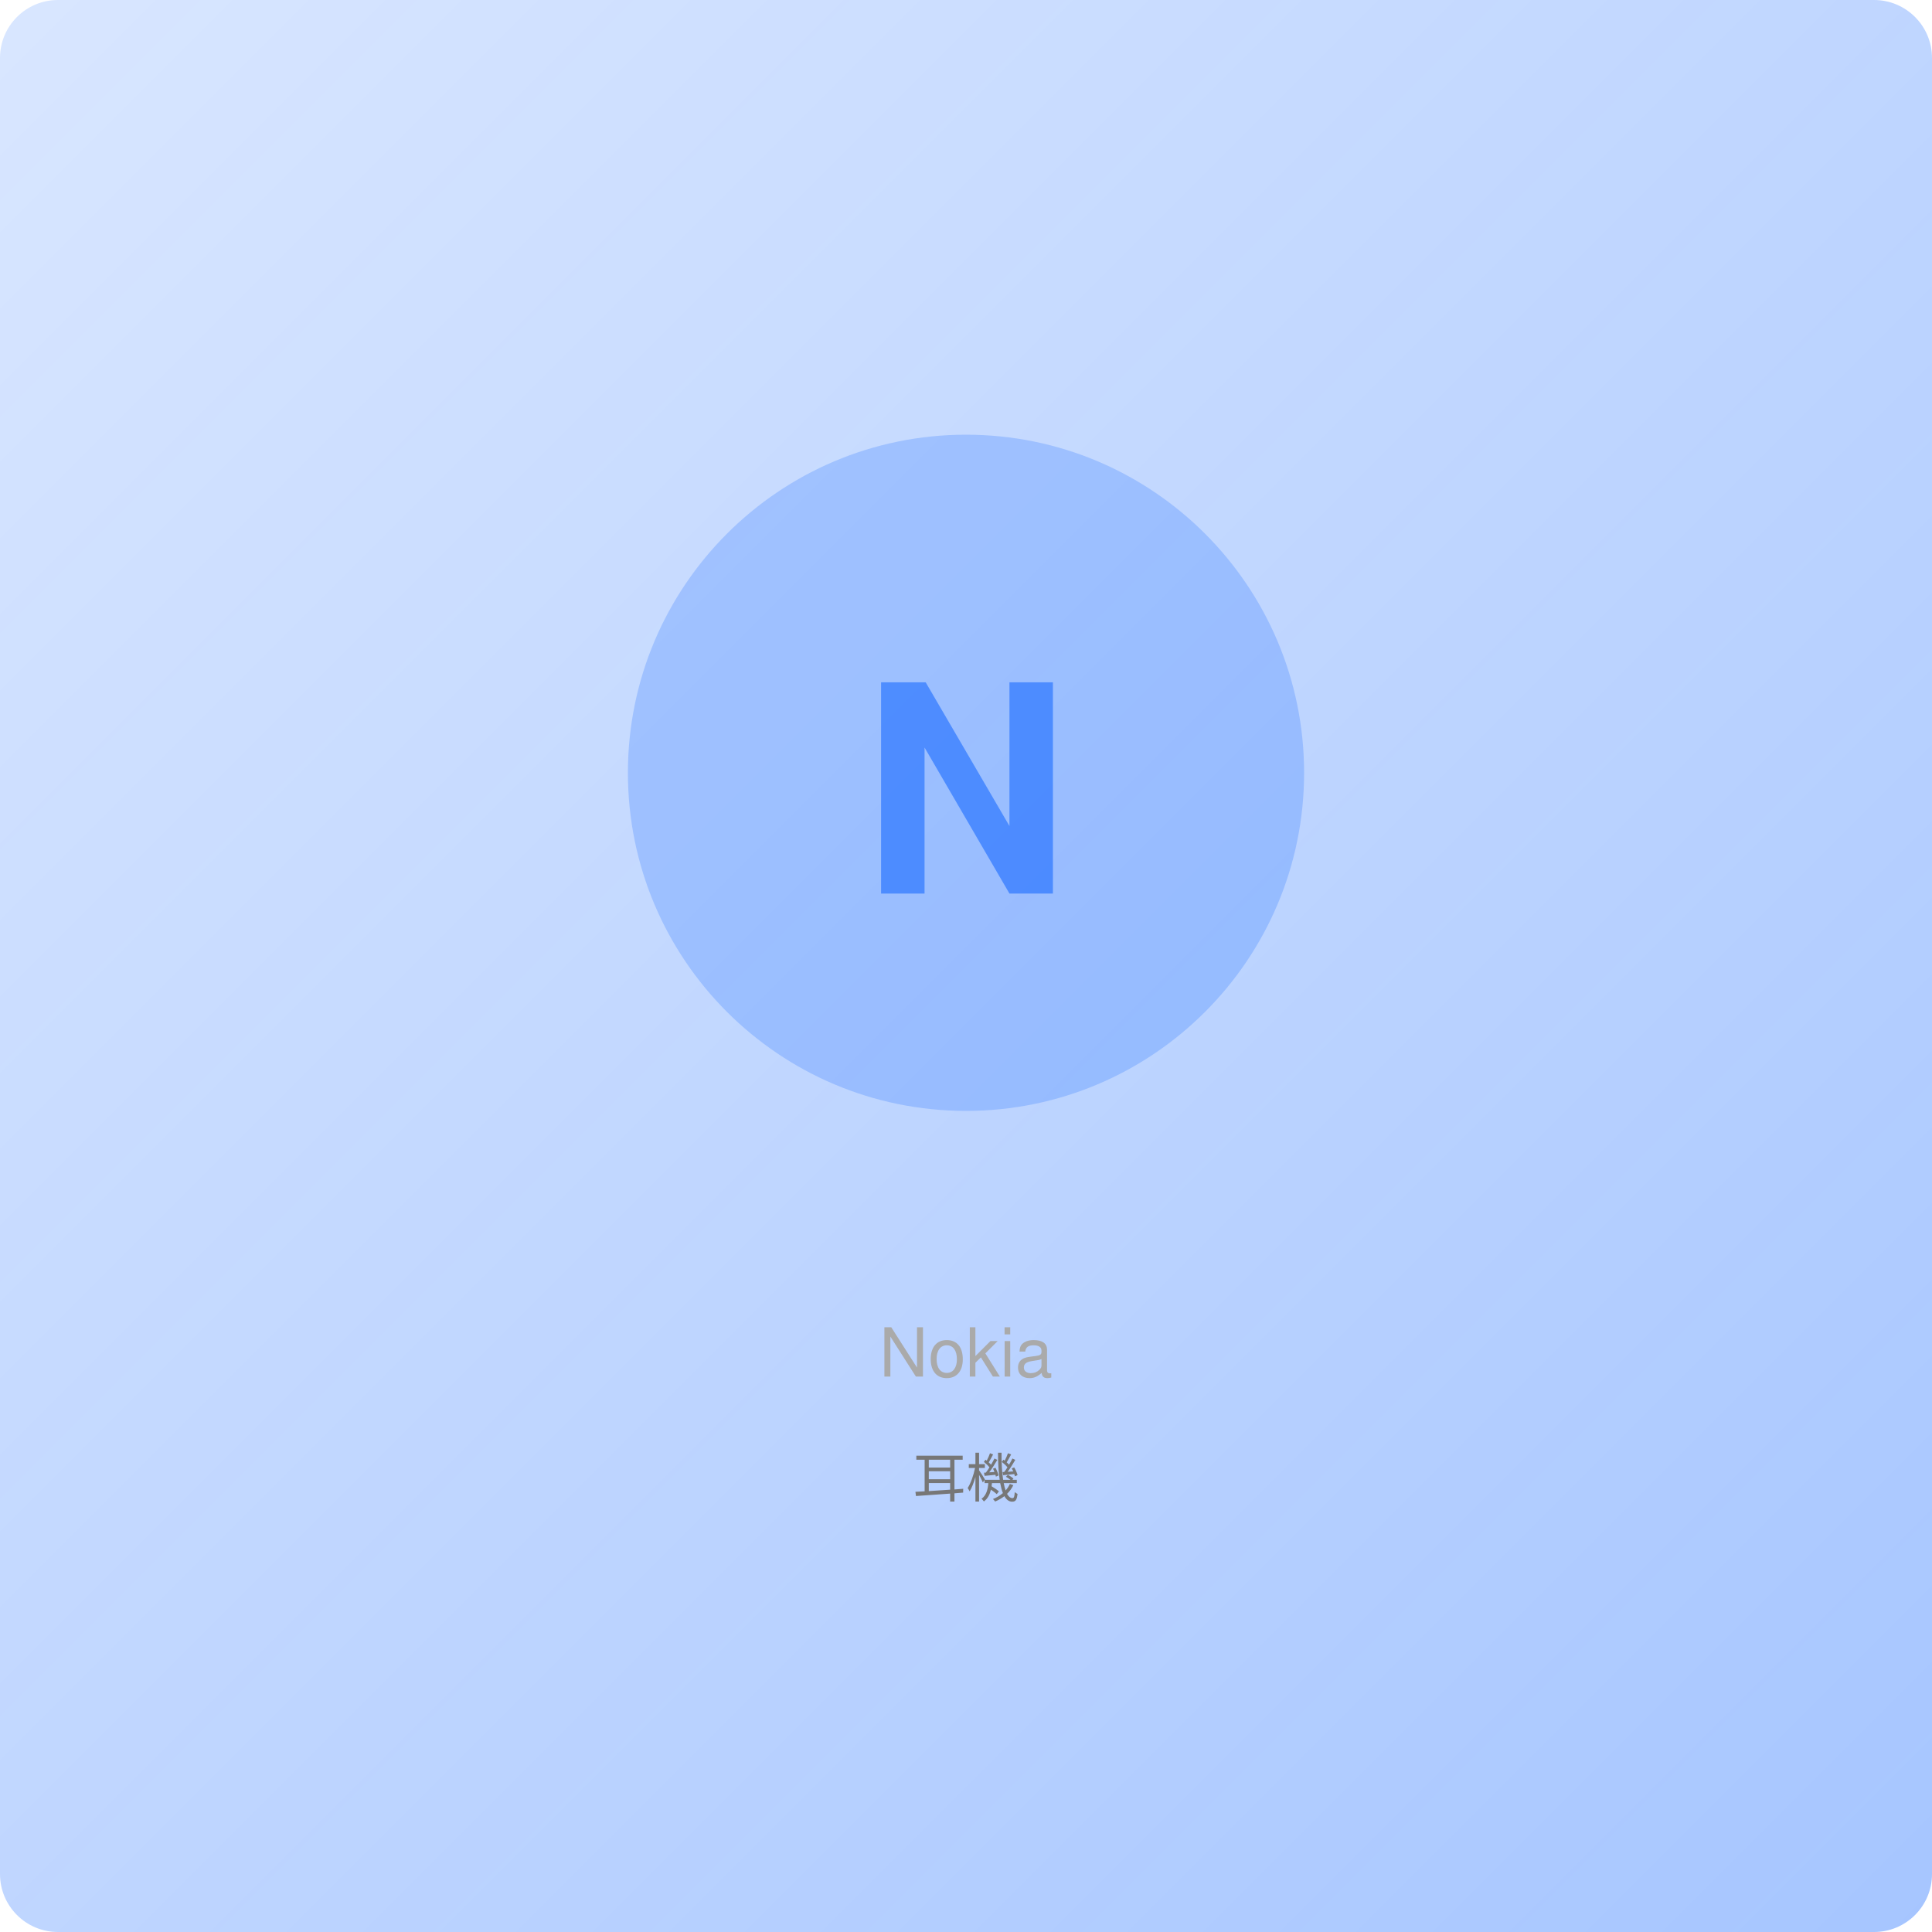
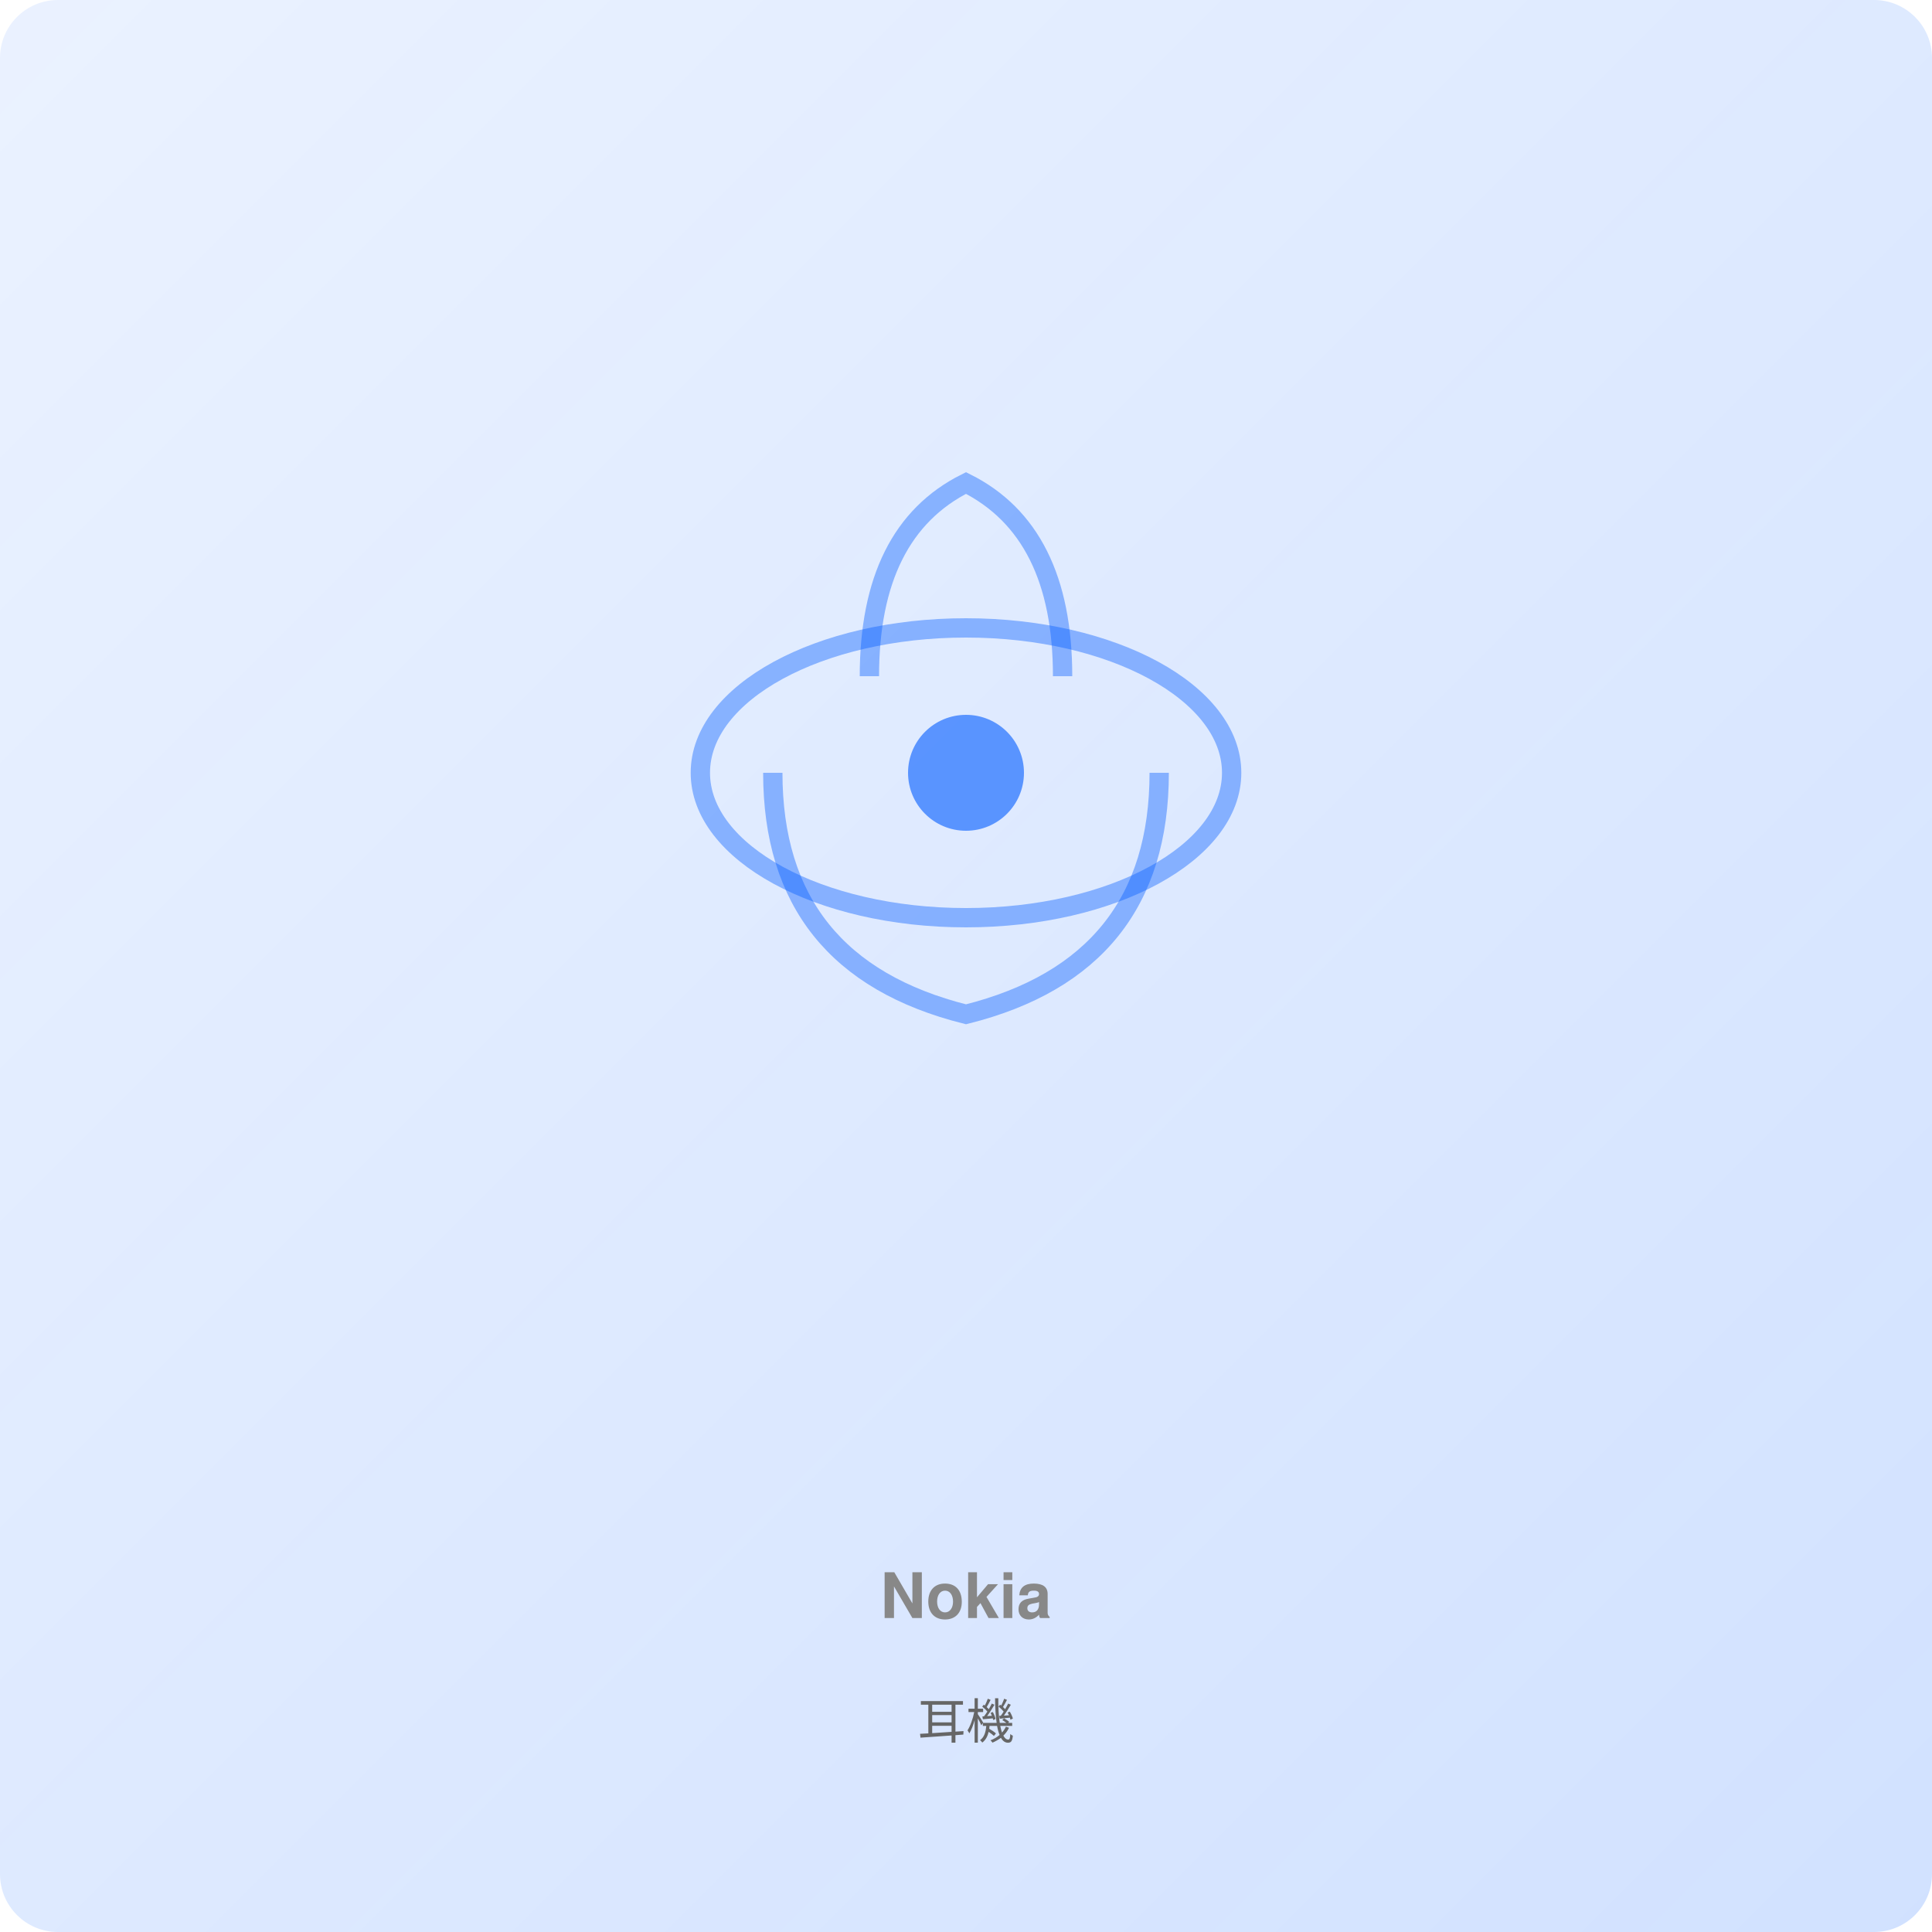
<svg xmlns="http://www.w3.org/2000/svg" width="400" height="400" viewBox="0 0 400 400">
  <defs>
    <linearGradient id="bg" x1="0%" y1="0%" x2="100%" y2="100%">
-       <stop offset="0%" style="stop-color:#005AFF;stop-opacity:0.15" />
-       <stop offset="100%" style="stop-color:#005AFF;stop-opacity:0.35" />
+       <stop offset="0%" style="stop-color:#005AFF;stop-opacity:0.08" />
+       <stop offset="100%" style="stop-color:#005AFF;stop-opacity:0.18" />
    </linearGradient>
  </defs>
  <rect width="400" height="400" fill="url(#bg)" rx="12" />
-   <circle cx="200" cy="160" r="70" fill="#005AFF" opacity="0.2" />
-   <text x="200" y="185" text-anchor="middle" font-family="Helvetica,Arial,sans-serif" font-size="60" font-weight="bold" fill="#005AFF" opacity="0.5">N</text>
-   <text x="200" y="285" text-anchor="middle" font-family="Helvetica,Arial,sans-serif" font-size="14" fill="#aaa">Nokia</text>
-   <text x="200" y="310" text-anchor="middle" font-family="Helvetica,Arial,sans-serif" font-size="11" fill="#777">耳機</text>
+   <g transform="translate(140,120)">
+     <ellipse cx="60" cy="40" rx="55" ry="30" fill="none" stroke="#005AFF" stroke-width="4" opacity="0.4" />
+     <path d="M20 40 Q20 80 60 90 Q100 80 100 40" fill="none" stroke="#005AFF" stroke-width="4" opacity="0.4" />
+     <path d="M40 20 Q40-10 60-20 Q80-10 80 20" fill="none" stroke="#005AFF" stroke-width="4" opacity="0.4" />
+     <circle cx="60" cy="40" r="12" fill="#005AFF" opacity="0.6" />
+   </g>
+   <text x="200" y="335" text-anchor="middle" font-family="Helvetica,Arial,sans-serif" font-size="13" fill="#888" font-weight="bold">Nokia</text>
+   <text x="200" y="360" text-anchor="middle" font-family="Helvetica,Arial,sans-serif" font-size="10" fill="#666">耳機</text>
</svg>
